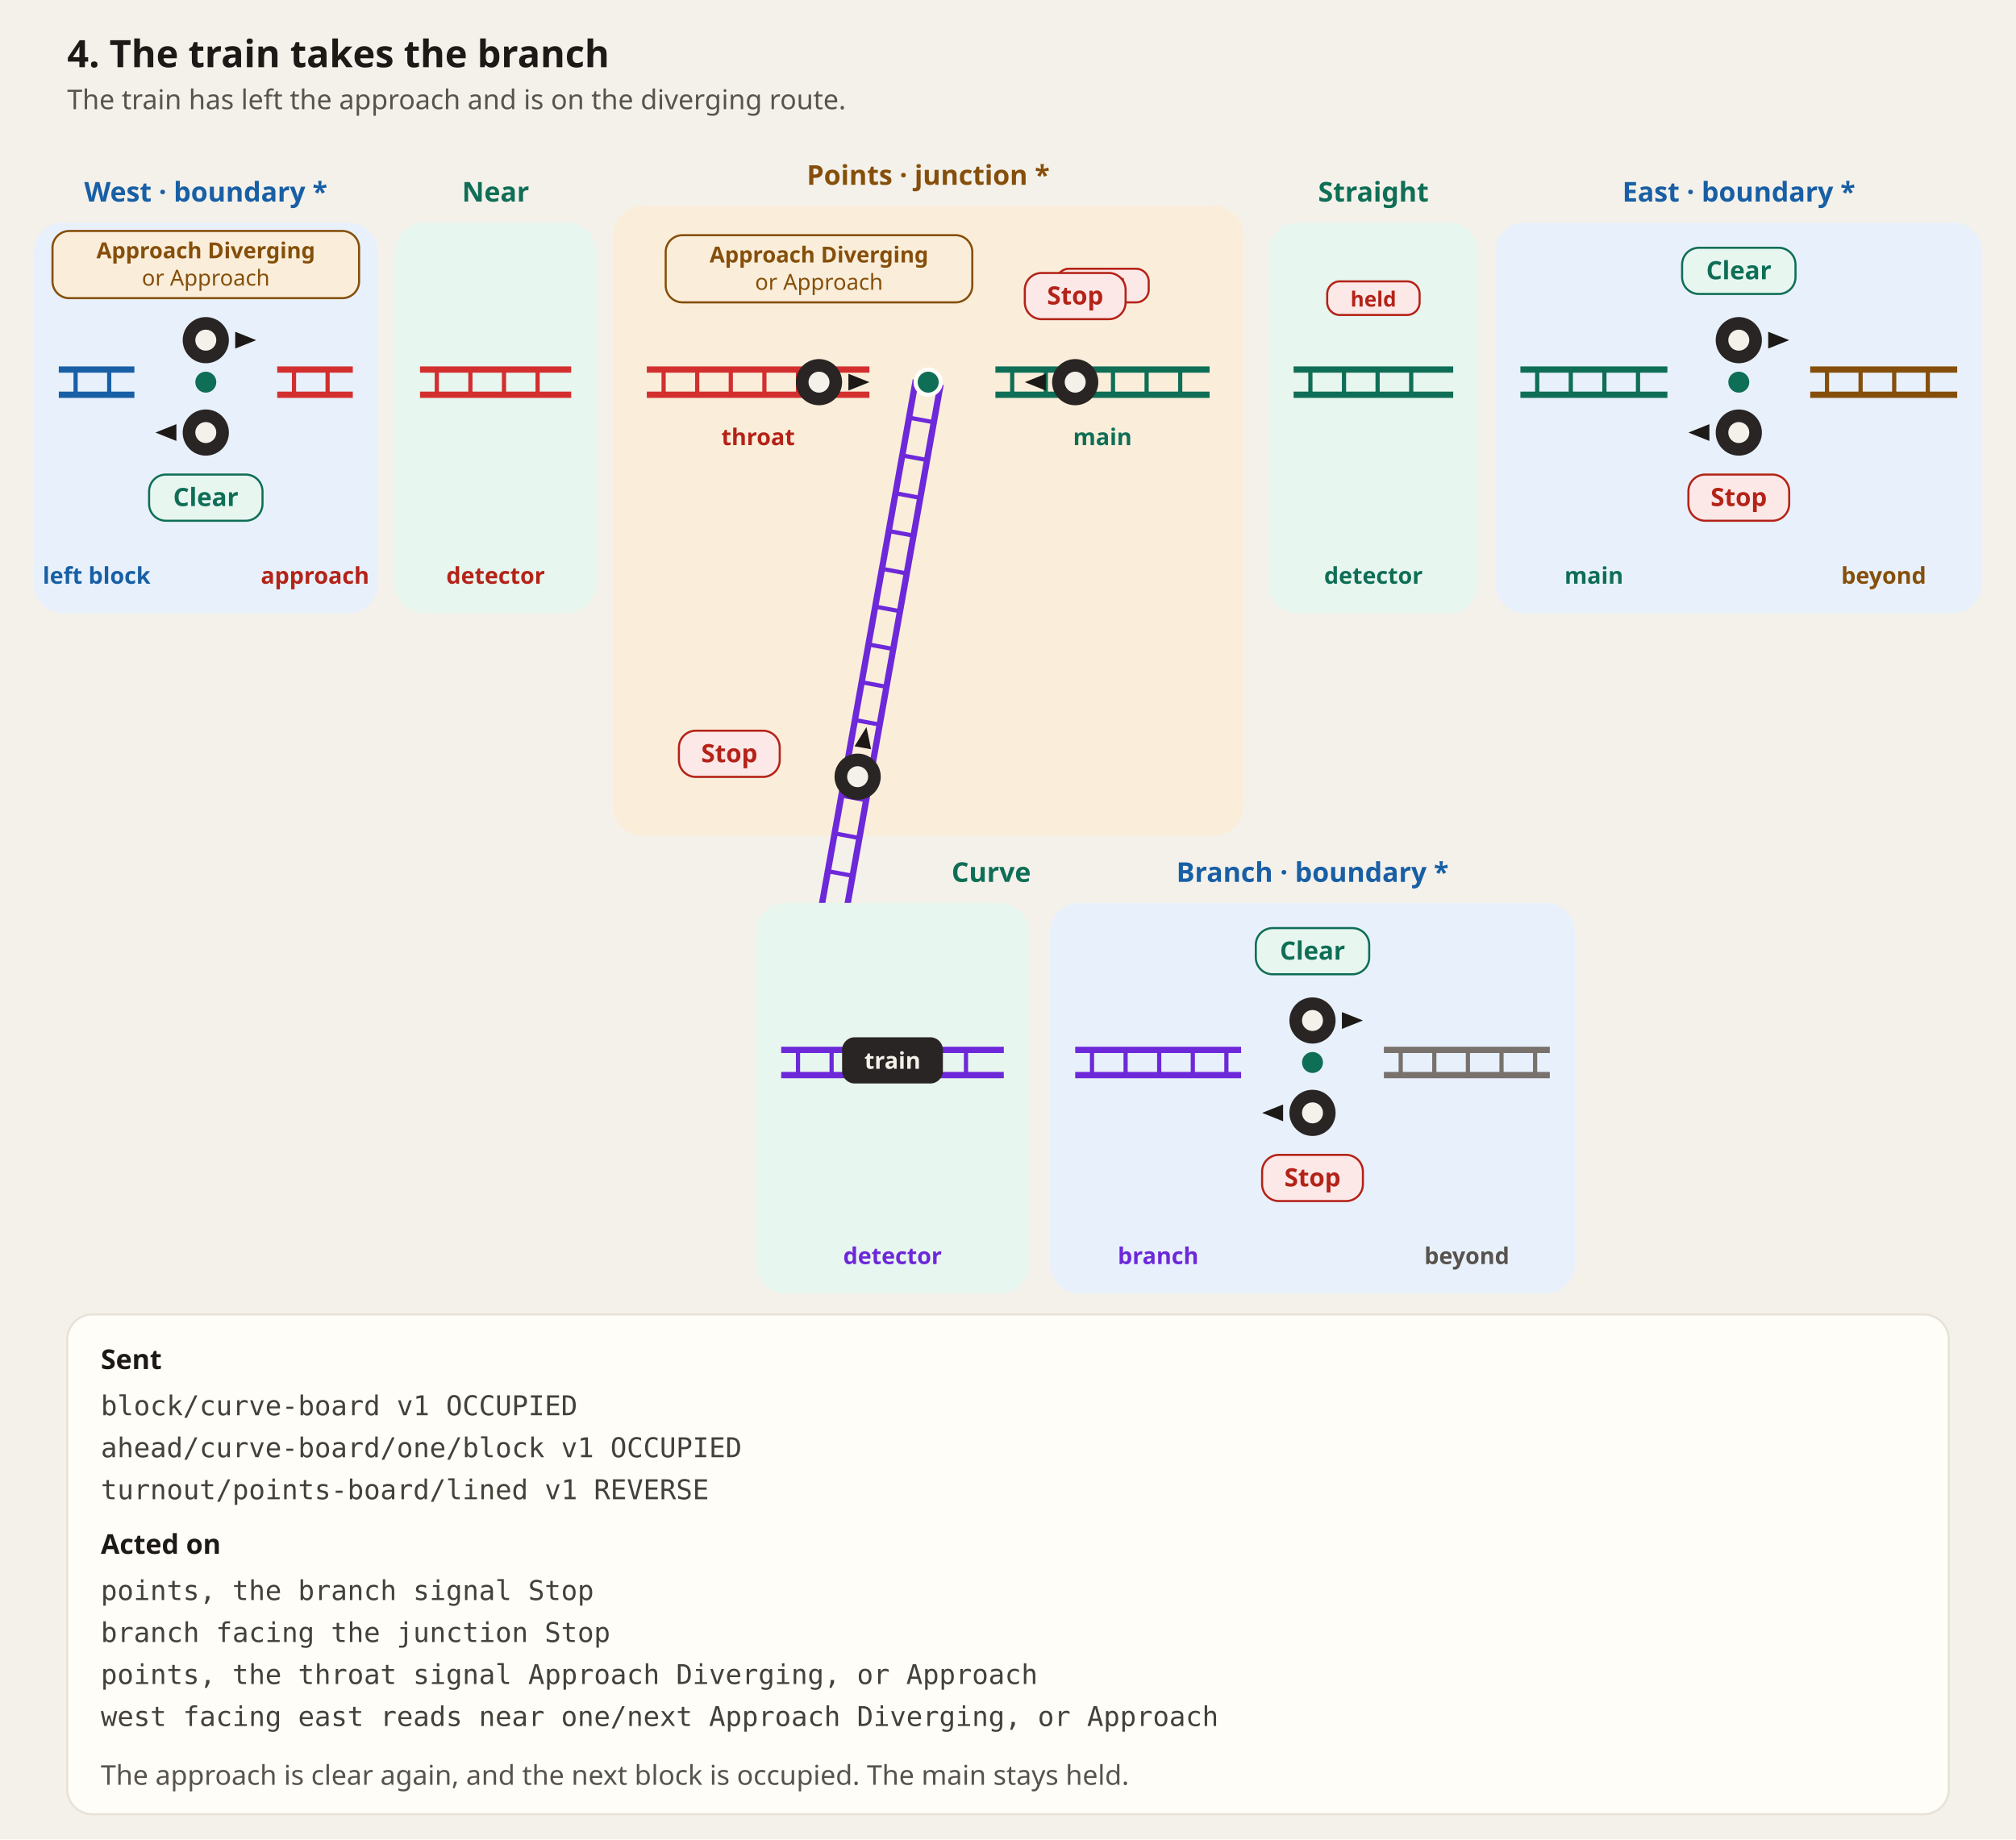
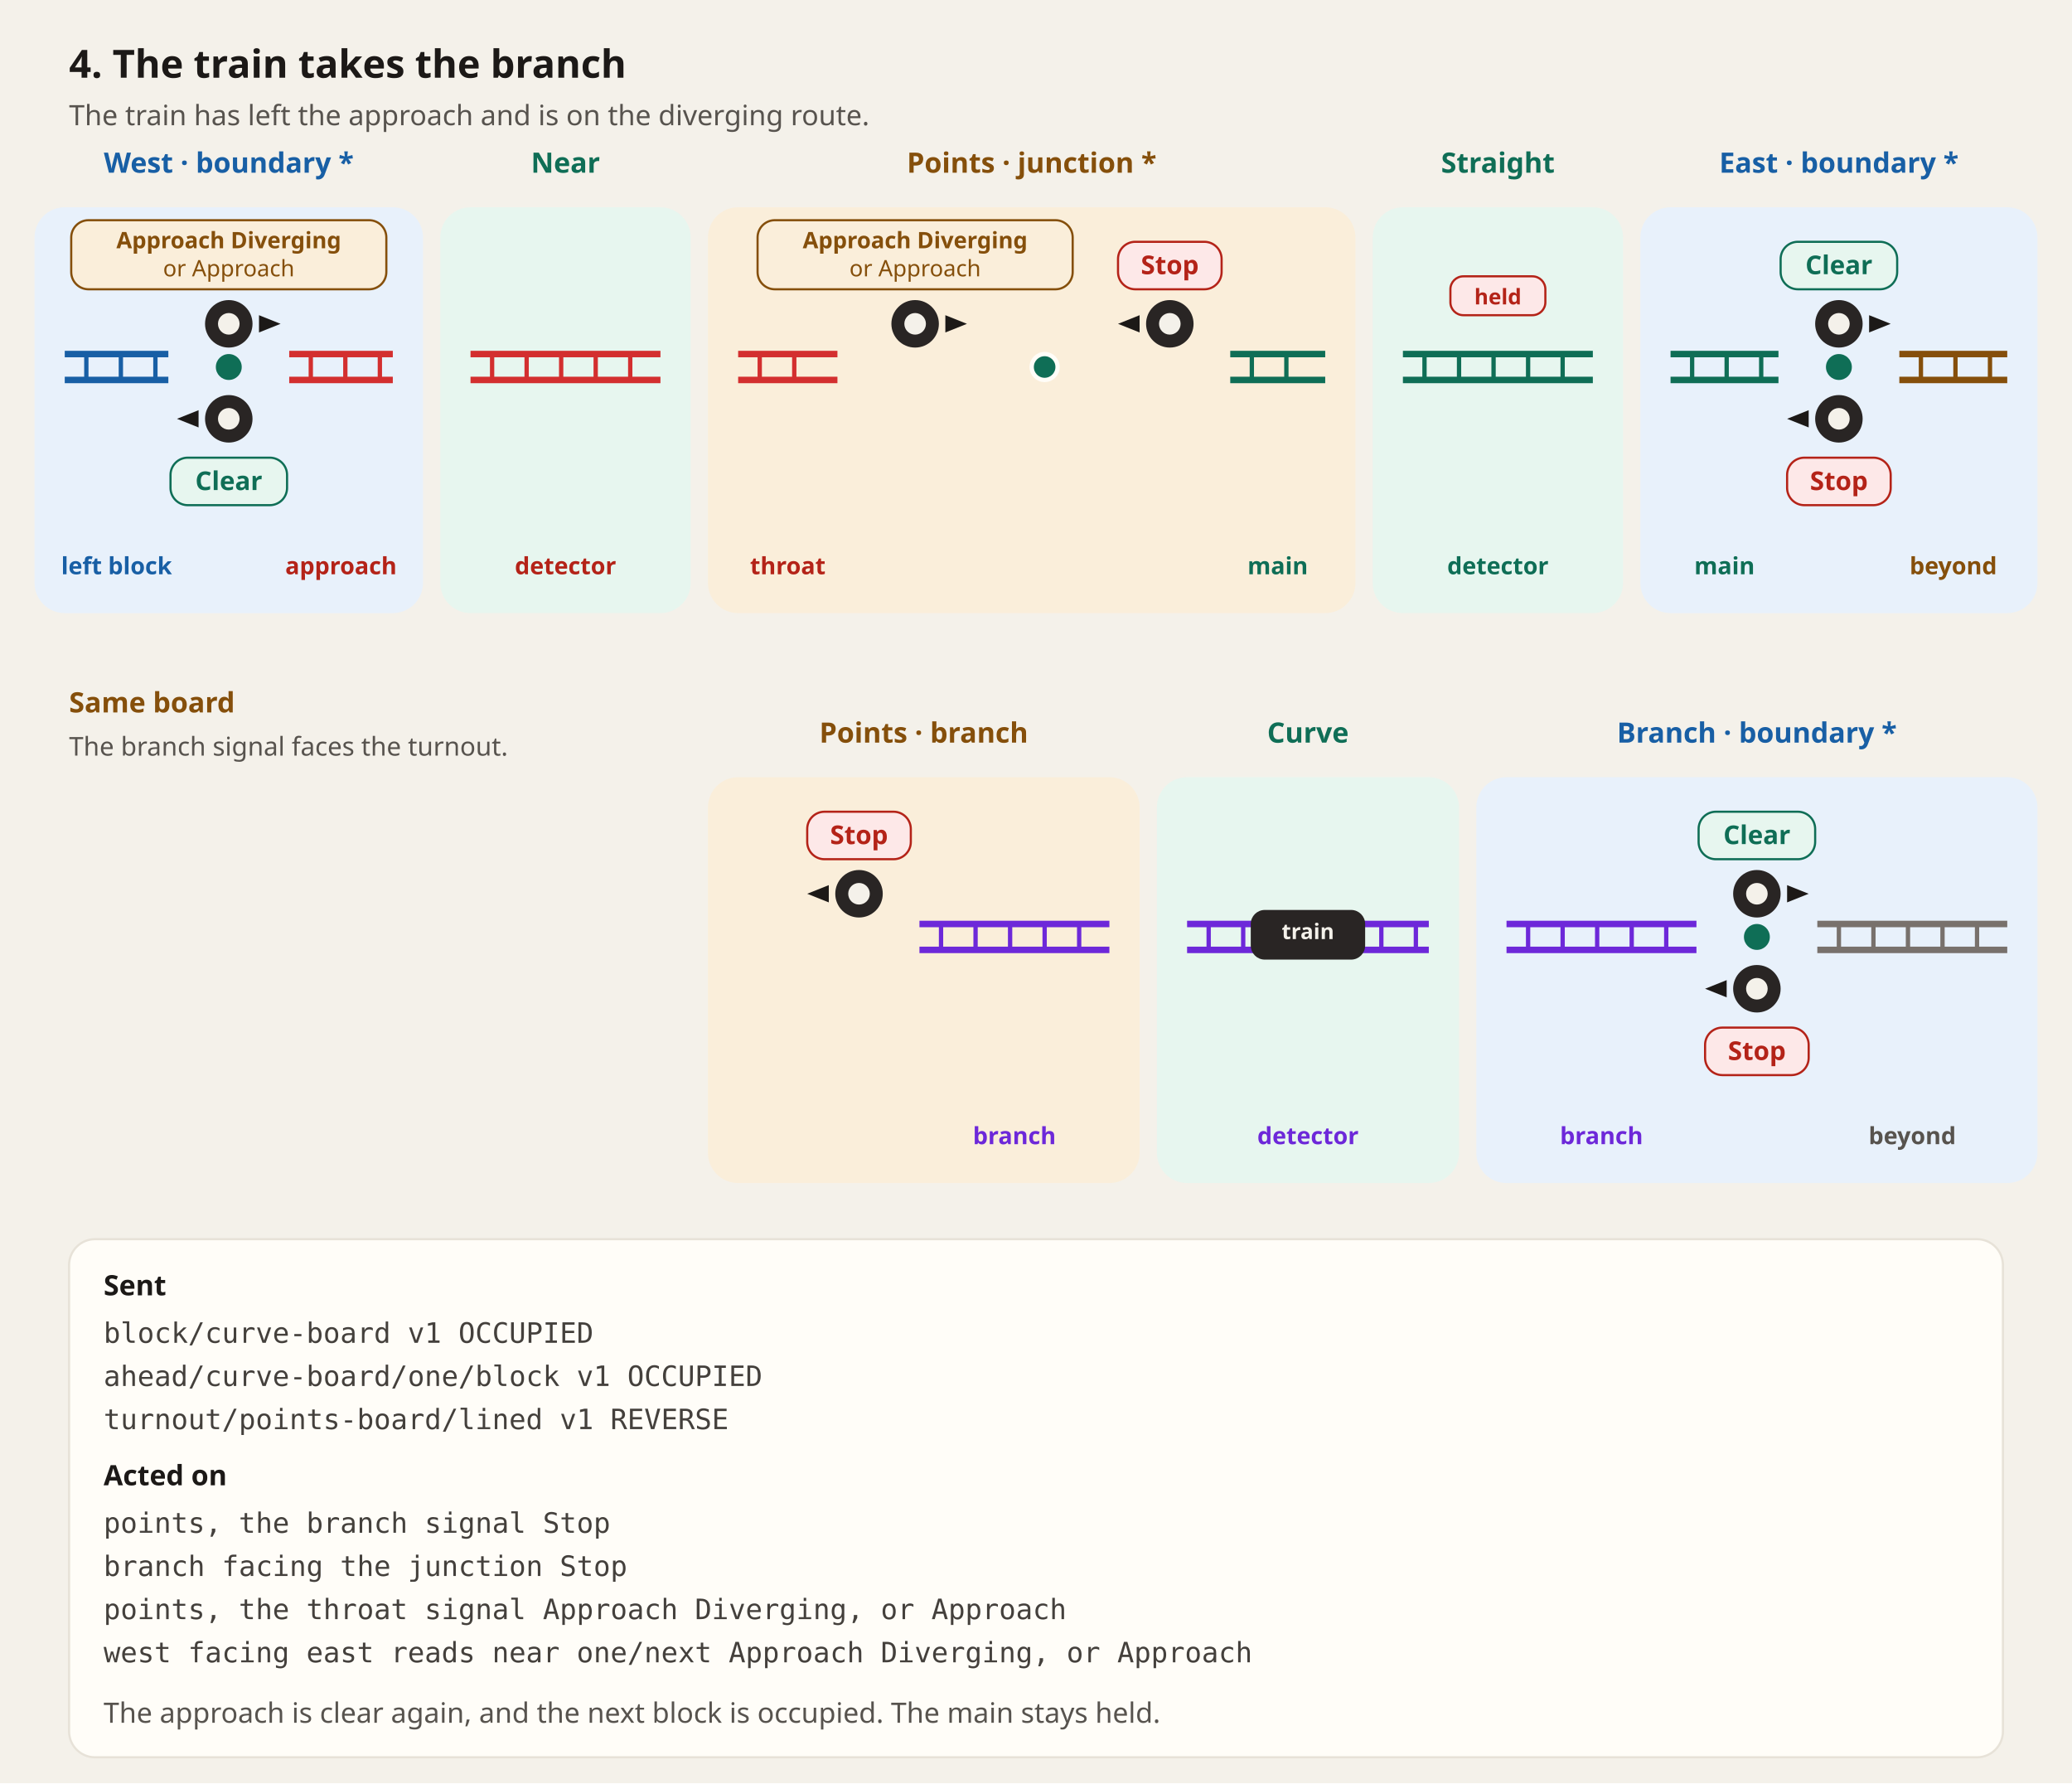
- <svg xmlns="http://www.w3.org/2000/svg" width="960" height="876" viewBox="0 0 960 876" role="img" aria-labelledby="title desc">
-   <rect width="960" height="876" fill="#f4f1ea" />
+ <svg xmlns="http://www.w3.org/2000/svg" width="960" height="826" viewBox="0 0 960 826" role="img" aria-labelledby="title desc">
+   <rect width="960" height="826" fill="#f4f1ea" />
  <g font-family="ui-sans-serif, system-ui, sans-serif" fill="#1c1917">
-     <text x="32" y="32" font-size="18" font-weight="600">4. The train takes the branch</text>
-     <text x="32" y="52" fill="#57534e" font-size="13">The train has left the approach and is on the diverging route.</text>
-     <rect x="16" y="106" width="164" height="186" rx="14" fill="#e8f1fb" />
-     <text x="98.0" y="96" text-anchor="middle" fill="#185fa5" font-size="13" font-weight="600">West · boundary *</text>
+     <text x="32" y="36" font-size="18" font-weight="600">4. The train takes the branch</text>
+     <text x="32" y="58" fill="#57534e" font-size="13">The train has left the approach and is on the diverging route.</text>
+     <rect x="16" y="96" width="180" height="188" rx="14" fill="#e8f1fb" />
+     <text x="106.0" y="80" text-anchor="middle" fill="#185fa5" font-size="13" font-weight="600">West · boundary *</text>
    <g stroke="#185fa5" stroke-width="3" stroke-linecap="butt">
-       <line x1="28.0" y1="176.0" x2="64.0" y2="176.0" />
-       <line x1="28.0" y1="188.0" x2="64.0" y2="188.0" />
+       <line x1="30.0" y1="164.0" x2="78.0" y2="164.0" />
+       <line x1="30.0" y1="176.0" x2="78.0" y2="176.0" />
    </g>
    <g stroke="#185fa5" stroke-width="2">
-       <line x1="36.0" y1="176.0" x2="36.0" y2="188.0" />
-       <line x1="52.0" y1="176.0" x2="52.0" y2="188.0" />
+       <line x1="40.0" y1="164.0" x2="40.0" y2="176.0" />
+       <line x1="56.0" y1="164.0" x2="56.0" y2="176.0" />
+       <line x1="72.0" y1="164.0" x2="72.0" y2="176.0" />
    </g>
    <g stroke="#d32f2f" stroke-width="3" stroke-linecap="butt">
-       <line x1="132.0" y1="176.0" x2="168.0" y2="176.0" />
-       <line x1="132.0" y1="188.0" x2="168.0" y2="188.0" />
+       <line x1="134.0" y1="164.0" x2="182.0" y2="164.0" />
+       <line x1="134.0" y1="176.0" x2="182.0" y2="176.0" />
    </g>
    <g stroke="#d32f2f" stroke-width="2">
-       <line x1="140.0" y1="176.0" x2="140.0" y2="188.0" />
-       <line x1="156.0" y1="176.0" x2="156.0" y2="188.0" />
-     </g>
-     <g transform="translate(98.0 162.0) scale(1 1)">
-       <circle cx="0" cy="0" r="11" fill="#292524" />
-       <circle cx="0" cy="0" r="5" fill="#f4f1ea" />
-       <polygon points="14,-4 24,0 14,4" fill="#1c1917" />
-     </g>
-     <g transform="translate(98.0 206.0) scale(-1 1)">
-       <circle cx="0" cy="0" r="11" fill="#292524" />
-       <circle cx="0" cy="0" r="5" fill="#f4f1ea" />
-       <polygon points="14,-4 24,0 14,4" fill="#1c1917" />
-     </g>
-     <circle cx="98.0" cy="182.0" r="5" fill="#0f6e56" />
-     <text x="46.0" y="278" text-anchor="middle" fill="#185fa5" font-size="11" font-weight="600">left block</text>
-     <text x="150.0" y="278" text-anchor="middle" fill="#b42318" font-size="11" font-weight="600">approach</text>
-     <rect x="25.0" y="110" width="146" height="32" rx="8" fill="#faeeda" stroke="#854f0b" />
-     <text x="98.0" y="123" text-anchor="middle" fill="#854f0b" font-size="10.5" font-weight="600">Approach Diverging</text>
-     <text x="98.0" y="136" text-anchor="middle" fill="#854f0b" font-size="10.5">or Approach</text>
-     <rect x="71.0" y="226" width="54" height="22" rx="8" fill="#e7f6ef" stroke="#0f6e56" />
-     <text x="98.0" y="241" text-anchor="middle" fill="#0f6e56" font-size="12" font-weight="600">Clear</text>
-     <rect x="188" y="106" width="96" height="186" rx="14" fill="#e7f6ef" />
-     <text x="236.0" y="96" text-anchor="middle" fill="#0f6e56" font-size="13" font-weight="600">Near</text>
+       <line x1="144.0" y1="164.0" x2="144.0" y2="176.0" />
+       <line x1="160.0" y1="164.0" x2="160.0" y2="176.0" />
+       <line x1="176.0" y1="164.0" x2="176.0" y2="176.0" />
+     </g>
+     <g transform="translate(106.0 150.0) scale(1 1)">
+       <circle cx="0" cy="0" r="11" fill="#292524" />
+       <circle cx="0" cy="0" r="5" fill="#f4f1ea" />
+       <polygon points="14,-4 24,0 14,4" fill="#1c1917" />
+     </g>
+     <g transform="translate(106.0 194.0) scale(-1 1)">
+       <circle cx="0" cy="0" r="11" fill="#292524" />
+       <circle cx="0" cy="0" r="5" fill="#f4f1ea" />
+       <polygon points="14,-4 24,0 14,4" fill="#1c1917" />
+     </g>
+     <circle cx="106.0" cy="170.0" r="6" fill="#0f6e56" />
+     <text x="54.0" y="266" text-anchor="middle" fill="#185fa5" font-size="11" font-weight="600">left block</text>
+     <text x="158.0" y="266" text-anchor="middle" fill="#b42318" font-size="11" font-weight="600">approach</text>
+     <rect x="33.0" y="102.0" width="146" height="32" rx="8" fill="#faeeda" stroke="#854f0b" />
+     <text x="106.0" y="115.0" text-anchor="middle" fill="#854f0b" font-size="10.5" font-weight="600">Approach Diverging</text>
+     <text x="106.0" y="128.0" text-anchor="middle" fill="#854f0b" font-size="10.5">or Approach</text>
+     <rect x="79.0" y="212.0" width="54" height="22" rx="8" fill="#e7f6ef" stroke="#0f6e56" />
+     <text x="106.0" y="227.0" text-anchor="middle" fill="#0f6e56" font-size="12" font-weight="600">Clear</text>
+     <rect x="204" y="96" width="116" height="188" rx="14" fill="#e7f6ef" />
+     <text x="262.0" y="80" text-anchor="middle" fill="#0f6e56" font-size="13" font-weight="600">Near</text>
    <g stroke="#d32f2f" stroke-width="3" stroke-linecap="butt">
-       <line x1="200.0" y1="176.0" x2="272.0" y2="176.0" />
-       <line x1="200.0" y1="188.0" x2="272.0" y2="188.0" />
+       <line x1="218.0" y1="164.0" x2="306.0" y2="164.0" />
+       <line x1="218.0" y1="176.0" x2="306.0" y2="176.0" />
    </g>
    <g stroke="#d32f2f" stroke-width="2">
-       <line x1="208.0" y1="176.0" x2="208.0" y2="188.0" />
-       <line x1="224.0" y1="176.0" x2="224.0" y2="188.0" />
-       <line x1="240.0" y1="176.0" x2="240.0" y2="188.0" />
-       <line x1="256.0" y1="176.0" x2="256.0" y2="188.0" />
-     </g>
-     <text x="236.0" y="278" text-anchor="middle" fill="#b42318" font-size="11" font-weight="600">detector</text>
-     <rect x="292" y="98" width="300" height="300" rx="14" fill="#faeeda" />
-     <text x="442.0" y="88" text-anchor="middle" fill="#854f0b" font-size="13" font-weight="600">Points · junction *</text>
+       <line x1="228.0" y1="164.0" x2="228.0" y2="176.0" />
+       <line x1="244.0" y1="164.0" x2="244.0" y2="176.0" />
+       <line x1="260.0" y1="164.0" x2="260.0" y2="176.0" />
+       <line x1="276.0" y1="164.0" x2="276.0" y2="176.0" />
+       <line x1="292.0" y1="164.0" x2="292.0" y2="176.0" />
+     </g>
+     <text x="262.0" y="266" text-anchor="middle" fill="#b42318" font-size="11" font-weight="600">detector</text>
+     <rect x="328" y="96" width="300" height="188" rx="14" fill="#faeeda" />
+     <text x="478.0" y="80" text-anchor="middle" fill="#854f0b" font-size="13" font-weight="600">Points · junction *</text>
    <g stroke="#d32f2f" stroke-width="3" stroke-linecap="butt">
-       <line x1="308.0" y1="176.0" x2="414.0" y2="176.0" />
-       <line x1="308.0" y1="188.0" x2="414.0" y2="188.0" />
+       <line x1="342.0" y1="164.0" x2="388.0" y2="164.0" />
+       <line x1="342.0" y1="176.0" x2="388.0" y2="176.0" />
    </g>
    <g stroke="#d32f2f" stroke-width="2">
-       <line x1="316.0" y1="176.0" x2="316.0" y2="188.0" />
-       <line x1="332.0" y1="176.0" x2="332.0" y2="188.0" />
-       <line x1="348.0" y1="176.0" x2="348.0" y2="188.0" />
-       <line x1="364.0" y1="176.0" x2="364.0" y2="188.0" />
-       <line x1="380.0" y1="176.0" x2="380.0" y2="188.0" />
-       <line x1="396.0" y1="176.0" x2="396.0" y2="188.0" />
+       <line x1="352.0" y1="164.0" x2="352.0" y2="176.0" />
+       <line x1="368.0" y1="164.0" x2="368.0" y2="176.0" />
    </g>
    <g stroke="#0f6e56" stroke-width="3" stroke-linecap="butt">
-       <line x1="474.0" y1="176.0" x2="576.0" y2="176.0" />
-       <line x1="474.0" y1="188.0" x2="576.0" y2="188.0" />
+       <line x1="570.0" y1="164.0" x2="614.0" y2="164.0" />
+       <line x1="570.0" y1="176.0" x2="614.0" y2="176.0" />
    </g>
    <g stroke="#0f6e56" stroke-width="2">
-       <line x1="482.0" y1="176.0" x2="482.0" y2="188.0" />
-       <line x1="498.0" y1="176.0" x2="498.0" y2="188.0" />
-       <line x1="514.0" y1="176.0" x2="514.0" y2="188.0" />
-       <line x1="530.0" y1="176.0" x2="530.0" y2="188.0" />
-       <line x1="546.0" y1="176.0" x2="546.0" y2="188.0" />
-       <line x1="562.0" y1="176.0" x2="562.0" y2="188.0" />
-     </g>
+       <line x1="580.0" y1="164.0" x2="580.0" y2="176.0" />
+       <line x1="596.0" y1="164.0" x2="596.0" y2="176.0" />
+     </g>
+     <g transform="translate(424.0 150.0) scale(1 1)">
+       <circle cx="0" cy="0" r="11" fill="#292524" />
+       <circle cx="0" cy="0" r="5" fill="#f4f1ea" />
+       <polygon points="14,-4 24,0 14,4" fill="#1c1917" />
+     </g>
+     <g transform="translate(542.0 150.0) scale(-1 1)">
+       <circle cx="0" cy="0" r="11" fill="#292524" />
+       <circle cx="0" cy="0" r="5" fill="#f4f1ea" />
+       <polygon points="14,-4 24,0 14,4" fill="#1c1917" />
+     </g>
+     <circle cx="484.0" cy="170.0" r="6" fill="#0f6e56" stroke="#fffdf8" stroke-width="2" />
+     <text x="365.0" y="266" text-anchor="middle" fill="#b42318" font-size="11" font-weight="600">throat</text>
+     <text x="592.0" y="266" text-anchor="middle" fill="#0f6e56" font-size="11" font-weight="600">main</text>
+     <rect x="351.0" y="102.0" width="146" height="32" rx="8" fill="#faeeda" stroke="#854f0b" />
+     <text x="424.0" y="115.0" text-anchor="middle" fill="#854f0b" font-size="10.5" font-weight="600">Approach Diverging</text>
+     <text x="424.0" y="128.0" text-anchor="middle" fill="#854f0b" font-size="10.5">or Approach</text>
+     <rect x="518.0" y="112.0" width="48" height="22" rx="8" fill="#fde8e8" stroke="#b42318" />
+     <text x="542.0" y="127.0" text-anchor="middle" fill="#b42318" font-size="12" font-weight="600">Stop</text>
+     <rect x="636" y="96" width="116" height="188" rx="14" fill="#e7f6ef" />
+     <text x="694.0" y="80" text-anchor="middle" fill="#0f6e56" font-size="13" font-weight="600">Straight</text>
+     <g stroke="#0f6e56" stroke-width="3" stroke-linecap="butt">
+       <line x1="650.0" y1="164.0" x2="738.0" y2="164.0" />
+       <line x1="650.0" y1="176.0" x2="738.0" y2="176.0" />
+     </g>
+     <g stroke="#0f6e56" stroke-width="2">
+       <line x1="660.0" y1="164.0" x2="660.0" y2="176.0" />
+       <line x1="676.0" y1="164.0" x2="676.0" y2="176.0" />
+       <line x1="692.0" y1="164.0" x2="692.0" y2="176.0" />
+       <line x1="708.0" y1="164.0" x2="708.0" y2="176.0" />
+       <line x1="724.0" y1="164.0" x2="724.0" y2="176.0" />
+     </g>
+     <text x="694.0" y="266" text-anchor="middle" fill="#0f6e56" font-size="11" font-weight="600">detector</text>
+     <rect x="672.0" y="128.0" width="44" height="18" rx="6" fill="#fde8e8" stroke="#b42318" />
+     <text x="694.0" y="141.0" text-anchor="middle" fill="#b42318" font-size="10" font-weight="600">held</text>
+     <rect x="760" y="96" width="184" height="188" rx="14" fill="#e8f1fb" />
+     <text x="852.0" y="80" text-anchor="middle" fill="#185fa5" font-size="13" font-weight="600">East · boundary *</text>
+     <g stroke="#0f6e56" stroke-width="3" stroke-linecap="butt">
+       <line x1="774.0" y1="164.0" x2="824.0" y2="164.0" />
+       <line x1="774.0" y1="176.0" x2="824.0" y2="176.0" />
+     </g>
+     <g stroke="#0f6e56" stroke-width="2">
+       <line x1="784.0" y1="164.0" x2="784.0" y2="176.0" />
+       <line x1="800.0" y1="164.0" x2="800.0" y2="176.0" />
+       <line x1="816.0" y1="164.0" x2="816.0" y2="176.0" />
+     </g>
+     <g stroke="#854f0b" stroke-width="3" stroke-linecap="butt">
+       <line x1="880.0" y1="164.0" x2="930.0" y2="164.0" />
+       <line x1="880.0" y1="176.0" x2="930.0" y2="176.0" />
+     </g>
+     <g stroke="#854f0b" stroke-width="2">
+       <line x1="890.0" y1="164.0" x2="890.0" y2="176.0" />
+       <line x1="906.0" y1="164.0" x2="906.0" y2="176.0" />
+       <line x1="922.0" y1="164.0" x2="922.0" y2="176.0" />
+     </g>
+     <g transform="translate(852.0 150.0) scale(1 1)">
+       <circle cx="0" cy="0" r="11" fill="#292524" />
+       <circle cx="0" cy="0" r="5" fill="#f4f1ea" />
+       <polygon points="14,-4 24,0 14,4" fill="#1c1917" />
+     </g>
+     <g transform="translate(852.0 194.0) scale(-1 1)">
+       <circle cx="0" cy="0" r="11" fill="#292524" />
+       <circle cx="0" cy="0" r="5" fill="#f4f1ea" />
+       <polygon points="14,-4 24,0 14,4" fill="#1c1917" />
+     </g>
+     <circle cx="852.0" cy="170.0" r="6" fill="#0f6e56" />
+     <text x="799.0" y="266" text-anchor="middle" fill="#0f6e56" font-size="11" font-weight="600">main</text>
+     <text x="905.0" y="266" text-anchor="middle" fill="#854f0b" font-size="11" font-weight="600">beyond</text>
+     <rect x="825.0" y="112.0" width="54" height="22" rx="8" fill="#e7f6ef" stroke="#0f6e56" />
+     <text x="852.0" y="127.0" text-anchor="middle" fill="#0f6e56" font-size="12" font-weight="600">Clear</text>
+     <rect x="828.0" y="212.0" width="48" height="22" rx="8" fill="#fde8e8" stroke="#b42318" />
+     <text x="852.0" y="227.0" text-anchor="middle" fill="#b42318" font-size="12" font-weight="600">Stop</text>
+     <text x="32" y="330" fill="#854f0b" font-size="13" font-weight="600">Same board</text>
+     <text x="32" y="350" fill="#57534e" font-size="12">The branch signal faces the turnout.</text>
+     <rect x="328" y="360" width="200" height="188" rx="14" fill="#faeeda" />
+     <text x="428.0" y="344" text-anchor="middle" fill="#854f0b" font-size="13" font-weight="600">Points · branch</text>
    <g stroke="#6d28d9" stroke-width="3" stroke-linecap="butt">
-       <line x1="436.1" y1="180.9" x2="378.1" y2="504.9" />
-       <line x1="447.9" y1="183.1" x2="389.9" y2="507.1" />
+       <line x1="426.0" y1="428.0" x2="514.0" y2="428.0" />
+       <line x1="426.0" y1="440.0" x2="514.0" y2="440.0" />
    </g>
    <g stroke="#6d28d9" stroke-width="2">
-       <line x1="444.7" y1="201.1" x2="432.9" y2="198.9" />
-       <line x1="441.5" y1="219.1" x2="429.6" y2="216.9" />
-       <line x1="438.2" y1="237.1" x2="426.4" y2="234.9" />
-       <line x1="435.0" y1="255.1" x2="423.2" y2="252.9" />
-       <line x1="431.8" y1="273.1" x2="420.0" y2="270.9" />
-       <line x1="428.6" y1="291.1" x2="416.8" y2="288.9" />
-       <line x1="425.4" y1="309.1" x2="413.5" y2="306.9" />
-       <line x1="422.1" y1="327.1" x2="410.3" y2="324.9" />
-       <line x1="418.9" y1="345.1" x2="407.1" y2="342.9" />
-       <line x1="415.7" y1="363.1" x2="403.9" y2="360.9" />
-       <line x1="412.5" y1="381.1" x2="400.6" y2="378.9" />
-       <line x1="409.2" y1="399.1" x2="397.4" y2="396.9" />
-       <line x1="406.0" y1="417.1" x2="394.2" y2="414.9" />
-       <line x1="402.8" y1="435.1" x2="391.0" y2="432.9" />
-       <line x1="399.6" y1="453.1" x2="387.8" y2="450.9" />
-       <line x1="396.4" y1="471.1" x2="384.5" y2="468.9" />
-       <line x1="393.1" y1="489.1" x2="381.3" y2="486.9" />
-     </g>
-     <circle cx="442" cy="182" r="6" fill="#0f6e56" stroke="#fffdf8" stroke-width="2" />
-     <g transform="translate(390.0 182.0) scale(1 1)">
-       <circle cx="0" cy="0" r="11" fill="#292524" />
-       <circle cx="0" cy="0" r="5" fill="#f4f1ea" />
-       <polygon points="14,-4 24,0 14,4" fill="#1c1917" />
-     </g>
-     <g transform="translate(512.0 182.0) scale(-1 1)">
-       <circle cx="0" cy="0" r="11" fill="#292524" />
-       <circle cx="0" cy="0" r="5" fill="#f4f1ea" />
-       <polygon points="14,-4 24,0 14,4" fill="#1c1917" />
-     </g>
-     <g transform="translate(408.4 369.9) rotate(-79.9)">
-       <circle cx="0" cy="0" r="11" fill="#292524" />
-       <circle cx="0" cy="0" r="5" fill="#f4f1ea" />
-       <polygon points="14,-4 24,0 14,4" fill="#1c1917" />
-     </g>
-     <text x="361.0" y="212" text-anchor="middle" fill="#b42318" font-size="11" font-weight="600">throat</text>
-     <text x="525.0" y="212" text-anchor="middle" fill="#0f6e56" font-size="11" font-weight="600">main</text>
-     <rect x="604" y="106" width="100" height="186" rx="14" fill="#e7f6ef" />
-     <text x="654.0" y="96" text-anchor="middle" fill="#0f6e56" font-size="13" font-weight="600">Straight</text>
-     <g stroke="#0f6e56" stroke-width="3" stroke-linecap="butt">
-       <line x1="616.0" y1="176.0" x2="692.0" y2="176.0" />
-       <line x1="616.0" y1="188.0" x2="692.0" y2="188.0" />
-     </g>
-     <g stroke="#0f6e56" stroke-width="2">
-       <line x1="624.0" y1="176.0" x2="624.0" y2="188.0" />
-       <line x1="640.0" y1="176.0" x2="640.0" y2="188.0" />
-       <line x1="656.0" y1="176.0" x2="656.0" y2="188.0" />
-       <line x1="672.0" y1="176.0" x2="672.0" y2="188.0" />
-     </g>
-     <text x="654.0" y="278" text-anchor="middle" fill="#0f6e56" font-size="11" font-weight="600">detector</text>
-     <rect x="632.0" y="134" width="44" height="16" rx="6" fill="#fde8e8" stroke="#b42318" />
-     <text x="654.0" y="146" text-anchor="middle" fill="#b42318" font-size="10" font-weight="600">held</text>
-     <rect x="712" y="106" width="232" height="186" rx="14" fill="#e8f1fb" />
-     <text x="828.0" y="96" text-anchor="middle" fill="#185fa5" font-size="13" font-weight="600">East · boundary *</text>
-     <g stroke="#0f6e56" stroke-width="3" stroke-linecap="butt">
-       <line x1="724.0" y1="176.0" x2="794.0" y2="176.0" />
-       <line x1="724.0" y1="188.0" x2="794.0" y2="188.0" />
-     </g>
-     <g stroke="#0f6e56" stroke-width="2">
-       <line x1="732.0" y1="176.0" x2="732.0" y2="188.0" />
-       <line x1="748.0" y1="176.0" x2="748.0" y2="188.0" />
-       <line x1="764.0" y1="176.0" x2="764.0" y2="188.0" />
-       <line x1="780.0" y1="176.0" x2="780.0" y2="188.0" />
-     </g>
-     <g stroke="#854f0b" stroke-width="3" stroke-linecap="butt">
-       <line x1="862.0" y1="176.0" x2="932.0" y2="176.0" />
-       <line x1="862.0" y1="188.0" x2="932.0" y2="188.0" />
-     </g>
-     <g stroke="#854f0b" stroke-width="2">
-       <line x1="870.0" y1="176.0" x2="870.0" y2="188.0" />
-       <line x1="886.0" y1="176.0" x2="886.0" y2="188.0" />
-       <line x1="902.0" y1="176.0" x2="902.0" y2="188.0" />
-       <line x1="918.0" y1="176.0" x2="918.0" y2="188.0" />
-     </g>
-     <g transform="translate(828.0 162.0) scale(1 1)">
-       <circle cx="0" cy="0" r="11" fill="#292524" />
-       <circle cx="0" cy="0" r="5" fill="#f4f1ea" />
-       <polygon points="14,-4 24,0 14,4" fill="#1c1917" />
-     </g>
-     <g transform="translate(828.0 206.0) scale(-1 1)">
-       <circle cx="0" cy="0" r="11" fill="#292524" />
-       <circle cx="0" cy="0" r="5" fill="#f4f1ea" />
-       <polygon points="14,-4 24,0 14,4" fill="#1c1917" />
-     </g>
-     <circle cx="828.0" cy="182.0" r="5" fill="#0f6e56" />
-     <text x="759.0" y="278" text-anchor="middle" fill="#0f6e56" font-size="11" font-weight="600">main</text>
-     <text x="897.0" y="278" text-anchor="middle" fill="#854f0b" font-size="11" font-weight="600">beyond</text>
-     <rect x="801.0" y="118" width="54" height="22" rx="8" fill="#e7f6ef" stroke="#0f6e56" />
-     <text x="828.0" y="133" text-anchor="middle" fill="#0f6e56" font-size="12" font-weight="600">Clear</text>
-     <rect x="804.0" y="226" width="48" height="22" rx="8" fill="#fde8e8" stroke="#b42318" />
-     <text x="828.0" y="241" text-anchor="middle" fill="#b42318" font-size="12" font-weight="600">Stop</text>
-     <rect x="360" y="430" width="130" height="186" rx="14" fill="#e7f6ef" />
-     <text x="472.0" y="420" text-anchor="middle" fill="#0f6e56" font-size="13" font-weight="600">Curve</text>
+       <line x1="436.0" y1="428.0" x2="436.0" y2="440.0" />
+       <line x1="452.0" y1="428.0" x2="452.0" y2="440.0" />
+       <line x1="468.0" y1="428.0" x2="468.0" y2="440.0" />
+       <line x1="484.0" y1="428.0" x2="484.0" y2="440.0" />
+       <line x1="500.0" y1="428.0" x2="500.0" y2="440.0" />
+     </g>
+     <g transform="translate(398.0 414.0) scale(-1 1)">
+       <circle cx="0" cy="0" r="11" fill="#292524" />
+       <circle cx="0" cy="0" r="5" fill="#f4f1ea" />
+       <polygon points="14,-4 24,0 14,4" fill="#1c1917" />
+     </g>
+     <text x="470.0" y="530" text-anchor="middle" fill="#6d28d9" font-size="11" font-weight="600">branch</text>
+     <rect x="374.0" y="376.0" width="48" height="22" rx="8" fill="#fde8e8" stroke="#b42318" />
+     <text x="398.0" y="391.0" text-anchor="middle" fill="#b42318" font-size="12" font-weight="600">Stop</text>
+     <rect x="536" y="360" width="140" height="188" rx="14" fill="#e7f6ef" />
+     <text x="606.0" y="344" text-anchor="middle" fill="#0f6e56" font-size="13" font-weight="600">Curve</text>
    <g stroke="#6d28d9" stroke-width="3" stroke-linecap="butt">
-       <line x1="372.0" y1="500.0" x2="478.0" y2="500.0" />
-       <line x1="372.0" y1="512.0" x2="478.0" y2="512.0" />
+       <line x1="550.0" y1="428.0" x2="662.0" y2="428.0" />
+       <line x1="550.0" y1="440.0" x2="662.0" y2="440.0" />
    </g>
    <g stroke="#6d28d9" stroke-width="2">
-       <line x1="380.0" y1="500.0" x2="380.0" y2="512.0" />
-       <line x1="396.0" y1="500.0" x2="396.0" y2="512.0" />
-       <line x1="412.0" y1="500.0" x2="412.0" y2="512.0" />
-       <line x1="428.0" y1="500.0" x2="428.0" y2="512.0" />
-       <line x1="444.0" y1="500.0" x2="444.0" y2="512.0" />
-       <line x1="460.0" y1="500.0" x2="460.0" y2="512.0" />
-     </g>
-     <text x="425.0" y="602" text-anchor="middle" fill="#6d28d9" font-size="11" font-weight="600">detector</text>
-     <rect x="401.0" y="494" width="48" height="22" rx="6" fill="#292524" />
-     <text x="425.0" y="509" text-anchor="middle" fill="#f4f1ea" font-size="11" font-weight="600">train</text>
-     <rect x="500" y="430" width="250" height="186" rx="14" fill="#e8f1fb" />
-     <text x="625.0" y="420" text-anchor="middle" fill="#185fa5" font-size="13" font-weight="600">Branch · boundary *</text>
+       <line x1="560.0" y1="428.0" x2="560.0" y2="440.0" />
+       <line x1="576.0" y1="428.0" x2="576.0" y2="440.0" />
+       <line x1="592.0" y1="428.0" x2="592.0" y2="440.0" />
+       <line x1="608.0" y1="428.0" x2="608.0" y2="440.0" />
+       <line x1="624.0" y1="428.0" x2="624.0" y2="440.0" />
+       <line x1="640.0" y1="428.0" x2="640.0" y2="440.0" />
+       <line x1="656.0" y1="428.0" x2="656.0" y2="440.0" />
+     </g>
+     <text x="606.0" y="530" text-anchor="middle" fill="#6d28d9" font-size="11" font-weight="600">detector</text>
+     <rect x="580.0" y="422.0" width="52" height="22" rx="6" fill="#292524" stroke="#292524" />
+     <text x="606.0" y="435.0" text-anchor="middle" fill="#f4f1ea" font-size="10" font-weight="600">train</text>
+     <rect x="684" y="360" width="260" height="188" rx="14" fill="#e8f1fb" />
+     <text x="814.0" y="344" text-anchor="middle" fill="#185fa5" font-size="13" font-weight="600">Branch · boundary *</text>
    <g stroke="#6d28d9" stroke-width="3" stroke-linecap="butt">
-       <line x1="512.0" y1="500.0" x2="591.0" y2="500.0" />
-       <line x1="512.0" y1="512.0" x2="591.0" y2="512.0" />
+       <line x1="698.0" y1="428.0" x2="786.0" y2="428.0" />
+       <line x1="698.0" y1="440.0" x2="786.0" y2="440.0" />
    </g>
    <g stroke="#6d28d9" stroke-width="2">
-       <line x1="520.0" y1="500.0" x2="520.0" y2="512.0" />
-       <line x1="536.0" y1="500.0" x2="536.0" y2="512.0" />
-       <line x1="552.0" y1="500.0" x2="552.0" y2="512.0" />
-       <line x1="568.0" y1="500.0" x2="568.0" y2="512.0" />
-       <line x1="584.0" y1="500.0" x2="584.0" y2="512.0" />
+       <line x1="708.0" y1="428.0" x2="708.0" y2="440.0" />
+       <line x1="724.0" y1="428.0" x2="724.0" y2="440.0" />
+       <line x1="740.0" y1="428.0" x2="740.0" y2="440.0" />
+       <line x1="756.0" y1="428.0" x2="756.0" y2="440.0" />
+       <line x1="772.0" y1="428.0" x2="772.0" y2="440.0" />
    </g>
    <g stroke="#78716c" stroke-width="3" stroke-linecap="butt">
-       <line x1="659.0" y1="500.0" x2="738.0" y2="500.0" />
-       <line x1="659.0" y1="512.0" x2="738.0" y2="512.0" />
+       <line x1="842.0" y1="428.0" x2="930.0" y2="428.0" />
+       <line x1="842.0" y1="440.0" x2="930.0" y2="440.0" />
    </g>
    <g stroke="#78716c" stroke-width="2">
-       <line x1="667.0" y1="500.0" x2="667.0" y2="512.0" />
-       <line x1="683.0" y1="500.0" x2="683.0" y2="512.0" />
-       <line x1="699.0" y1="500.0" x2="699.0" y2="512.0" />
-       <line x1="715.0" y1="500.0" x2="715.0" y2="512.0" />
-       <line x1="731.0" y1="500.0" x2="731.0" y2="512.0" />
-     </g>
-     <g transform="translate(625.0 486.0) scale(1 1)">
-       <circle cx="0" cy="0" r="11" fill="#292524" />
-       <circle cx="0" cy="0" r="5" fill="#f4f1ea" />
-       <polygon points="14,-4 24,0 14,4" fill="#1c1917" />
-     </g>
-     <g transform="translate(625.0 530.0) scale(-1 1)">
-       <circle cx="0" cy="0" r="11" fill="#292524" />
-       <circle cx="0" cy="0" r="5" fill="#f4f1ea" />
-       <polygon points="14,-4 24,0 14,4" fill="#1c1917" />
-     </g>
-     <circle cx="625.0" cy="506.0" r="5" fill="#0f6e56" />
-     <text x="551.5" y="602" text-anchor="middle" fill="#6d28d9" font-size="11" font-weight="600">branch</text>
-     <text x="698.5" y="602" text-anchor="middle" fill="#57534e" font-size="11" font-weight="600">beyond</text>
-     <rect x="598.0" y="442" width="54" height="22" rx="8" fill="#e7f6ef" stroke="#0f6e56" />
-     <text x="625.0" y="457" text-anchor="middle" fill="#0f6e56" font-size="12" font-weight="600">Clear</text>
-     <rect x="601.0" y="550" width="48" height="22" rx="8" fill="#fde8e8" stroke="#b42318" />
-     <text x="625.0" y="565" text-anchor="middle" fill="#b42318" font-size="12" font-weight="600">Stop</text>
-     <rect x="503.0" y="128" width="44" height="16" rx="6" fill="#fde8e8" stroke="#b42318" />
-     <text x="525.0" y="140" text-anchor="middle" fill="#b42318" font-size="10" font-weight="600">held</text>
-     <rect x="317.0" y="112" width="146" height="32" rx="8" fill="#faeeda" stroke="#854f0b" />
-     <text x="390.0" y="125" text-anchor="middle" fill="#854f0b" font-size="10.5" font-weight="600">Approach Diverging</text>
-     <text x="390.0" y="138" text-anchor="middle" fill="#854f0b" font-size="10.5">or Approach</text>
-     <rect x="488.0" y="130" width="48" height="22" rx="8" fill="#fde8e8" stroke="#b42318" />
-     <text x="512.0" y="145" text-anchor="middle" fill="#b42318" font-size="12" font-weight="600">Stop</text>
-     <rect x="323.3" y="347.995" width="48" height="22" rx="8" fill="#fde8e8" stroke="#b42318" />
-     <text x="347.3" y="362.995" text-anchor="middle" fill="#b42318" font-size="12" font-weight="600">Stop</text>
-     <rect x="32" y="626" width="896" height="238" rx="12" fill="#fffdf8" stroke="#e7e2d8" />
-     <text x="48" y="652" font-size="13" font-weight="600">Sent</text>
-     <text x="48" y="674" fill="#44403c" font-family="ui-monospace, SFMono-Regular, Menlo, monospace" font-size="13">block/curve-board                          v1 OCCUPIED</text>
-     <text x="48" y="694" fill="#44403c" font-family="ui-monospace, SFMono-Regular, Menlo, monospace" font-size="13">ahead/curve-board/one/block                v1 OCCUPIED</text>
-     <text x="48" y="714" fill="#44403c" font-family="ui-monospace, SFMono-Regular, Menlo, monospace" font-size="13">turnout/points-board/lined                 v1 REVERSE</text>
-     <text x="48" y="740" font-size="13" font-weight="600">Acted on</text>
-     <text x="48" y="762" fill="#44403c" font-family="ui-monospace, SFMono-Regular, Menlo, monospace" font-size="13">points, the branch signal                  Stop</text>
-     <text x="48" y="782" fill="#44403c" font-family="ui-monospace, SFMono-Regular, Menlo, monospace" font-size="13">branch facing the junction                 Stop</text>
-     <text x="48" y="802" fill="#44403c" font-family="ui-monospace, SFMono-Regular, Menlo, monospace" font-size="13">points, the throat signal                  Approach Diverging, or Approach</text>
-     <text x="48" y="822" fill="#44403c" font-family="ui-monospace, SFMono-Regular, Menlo, monospace" font-size="13">west facing east reads near one/next       Approach Diverging, or Approach</text>
-     <text x="48" y="850" fill="#57534e" font-size="13">The approach is clear again, and the next block is occupied. The main stays held.</text>
+       <line x1="852.0" y1="428.0" x2="852.0" y2="440.0" />
+       <line x1="868.0" y1="428.0" x2="868.0" y2="440.0" />
+       <line x1="884.0" y1="428.0" x2="884.0" y2="440.0" />
+       <line x1="900.0" y1="428.0" x2="900.0" y2="440.0" />
+       <line x1="916.0" y1="428.0" x2="916.0" y2="440.0" />
+     </g>
+     <g transform="translate(814.0 414.0) scale(1 1)">
+       <circle cx="0" cy="0" r="11" fill="#292524" />
+       <circle cx="0" cy="0" r="5" fill="#f4f1ea" />
+       <polygon points="14,-4 24,0 14,4" fill="#1c1917" />
+     </g>
+     <g transform="translate(814.0 458.0) scale(-1 1)">
+       <circle cx="0" cy="0" r="11" fill="#292524" />
+       <circle cx="0" cy="0" r="5" fill="#f4f1ea" />
+       <polygon points="14,-4 24,0 14,4" fill="#1c1917" />
+     </g>
+     <circle cx="814.0" cy="434.0" r="6" fill="#0f6e56" />
+     <text x="742.0" y="530" text-anchor="middle" fill="#6d28d9" font-size="11" font-weight="600">branch</text>
+     <text x="886.0" y="530" text-anchor="middle" fill="#57534e" font-size="11" font-weight="600">beyond</text>
+     <rect x="787.0" y="376.0" width="54" height="22" rx="8" fill="#e7f6ef" stroke="#0f6e56" />
+     <text x="814.0" y="391.0" text-anchor="middle" fill="#0f6e56" font-size="12" font-weight="600">Clear</text>
+     <rect x="790.0" y="476.0" width="48" height="22" rx="8" fill="#fde8e8" stroke="#b42318" />
+     <text x="814.0" y="491.0" text-anchor="middle" fill="#b42318" font-size="12" font-weight="600">Stop</text>
+     <rect x="32" y="574" width="896" height="240" rx="12" fill="#fffdf8" stroke="#e7e2d8" />
+     <text x="48" y="600" font-size="13" font-weight="600">Sent</text>
+     <text x="48" y="622" fill="#44403c" font-family="ui-monospace, SFMono-Regular, Menlo, monospace" font-size="13">block/curve-board                          v1 OCCUPIED</text>
+     <text x="48" y="642" fill="#44403c" font-family="ui-monospace, SFMono-Regular, Menlo, monospace" font-size="13">ahead/curve-board/one/block                v1 OCCUPIED</text>
+     <text x="48" y="662" fill="#44403c" font-family="ui-monospace, SFMono-Regular, Menlo, monospace" font-size="13">turnout/points-board/lined                 v1 REVERSE</text>
+     <text x="48" y="688" font-size="13" font-weight="600">Acted on</text>
+     <text x="48" y="710" fill="#44403c" font-family="ui-monospace, SFMono-Regular, Menlo, monospace" font-size="13">points, the branch signal                  Stop</text>
+     <text x="48" y="730" fill="#44403c" font-family="ui-monospace, SFMono-Regular, Menlo, monospace" font-size="13">branch facing the junction                 Stop</text>
+     <text x="48" y="750" fill="#44403c" font-family="ui-monospace, SFMono-Regular, Menlo, monospace" font-size="13">points, the throat signal                  Approach Diverging, or Approach</text>
+     <text x="48" y="770" fill="#44403c" font-family="ui-monospace, SFMono-Regular, Menlo, monospace" font-size="13">west facing east reads near one/next       Approach Diverging, or Approach</text>
+     <text x="48" y="798" fill="#57534e" font-size="13">The approach is clear again, and the next block is occupied. The main stays held.</text>
  </g>
</svg>
